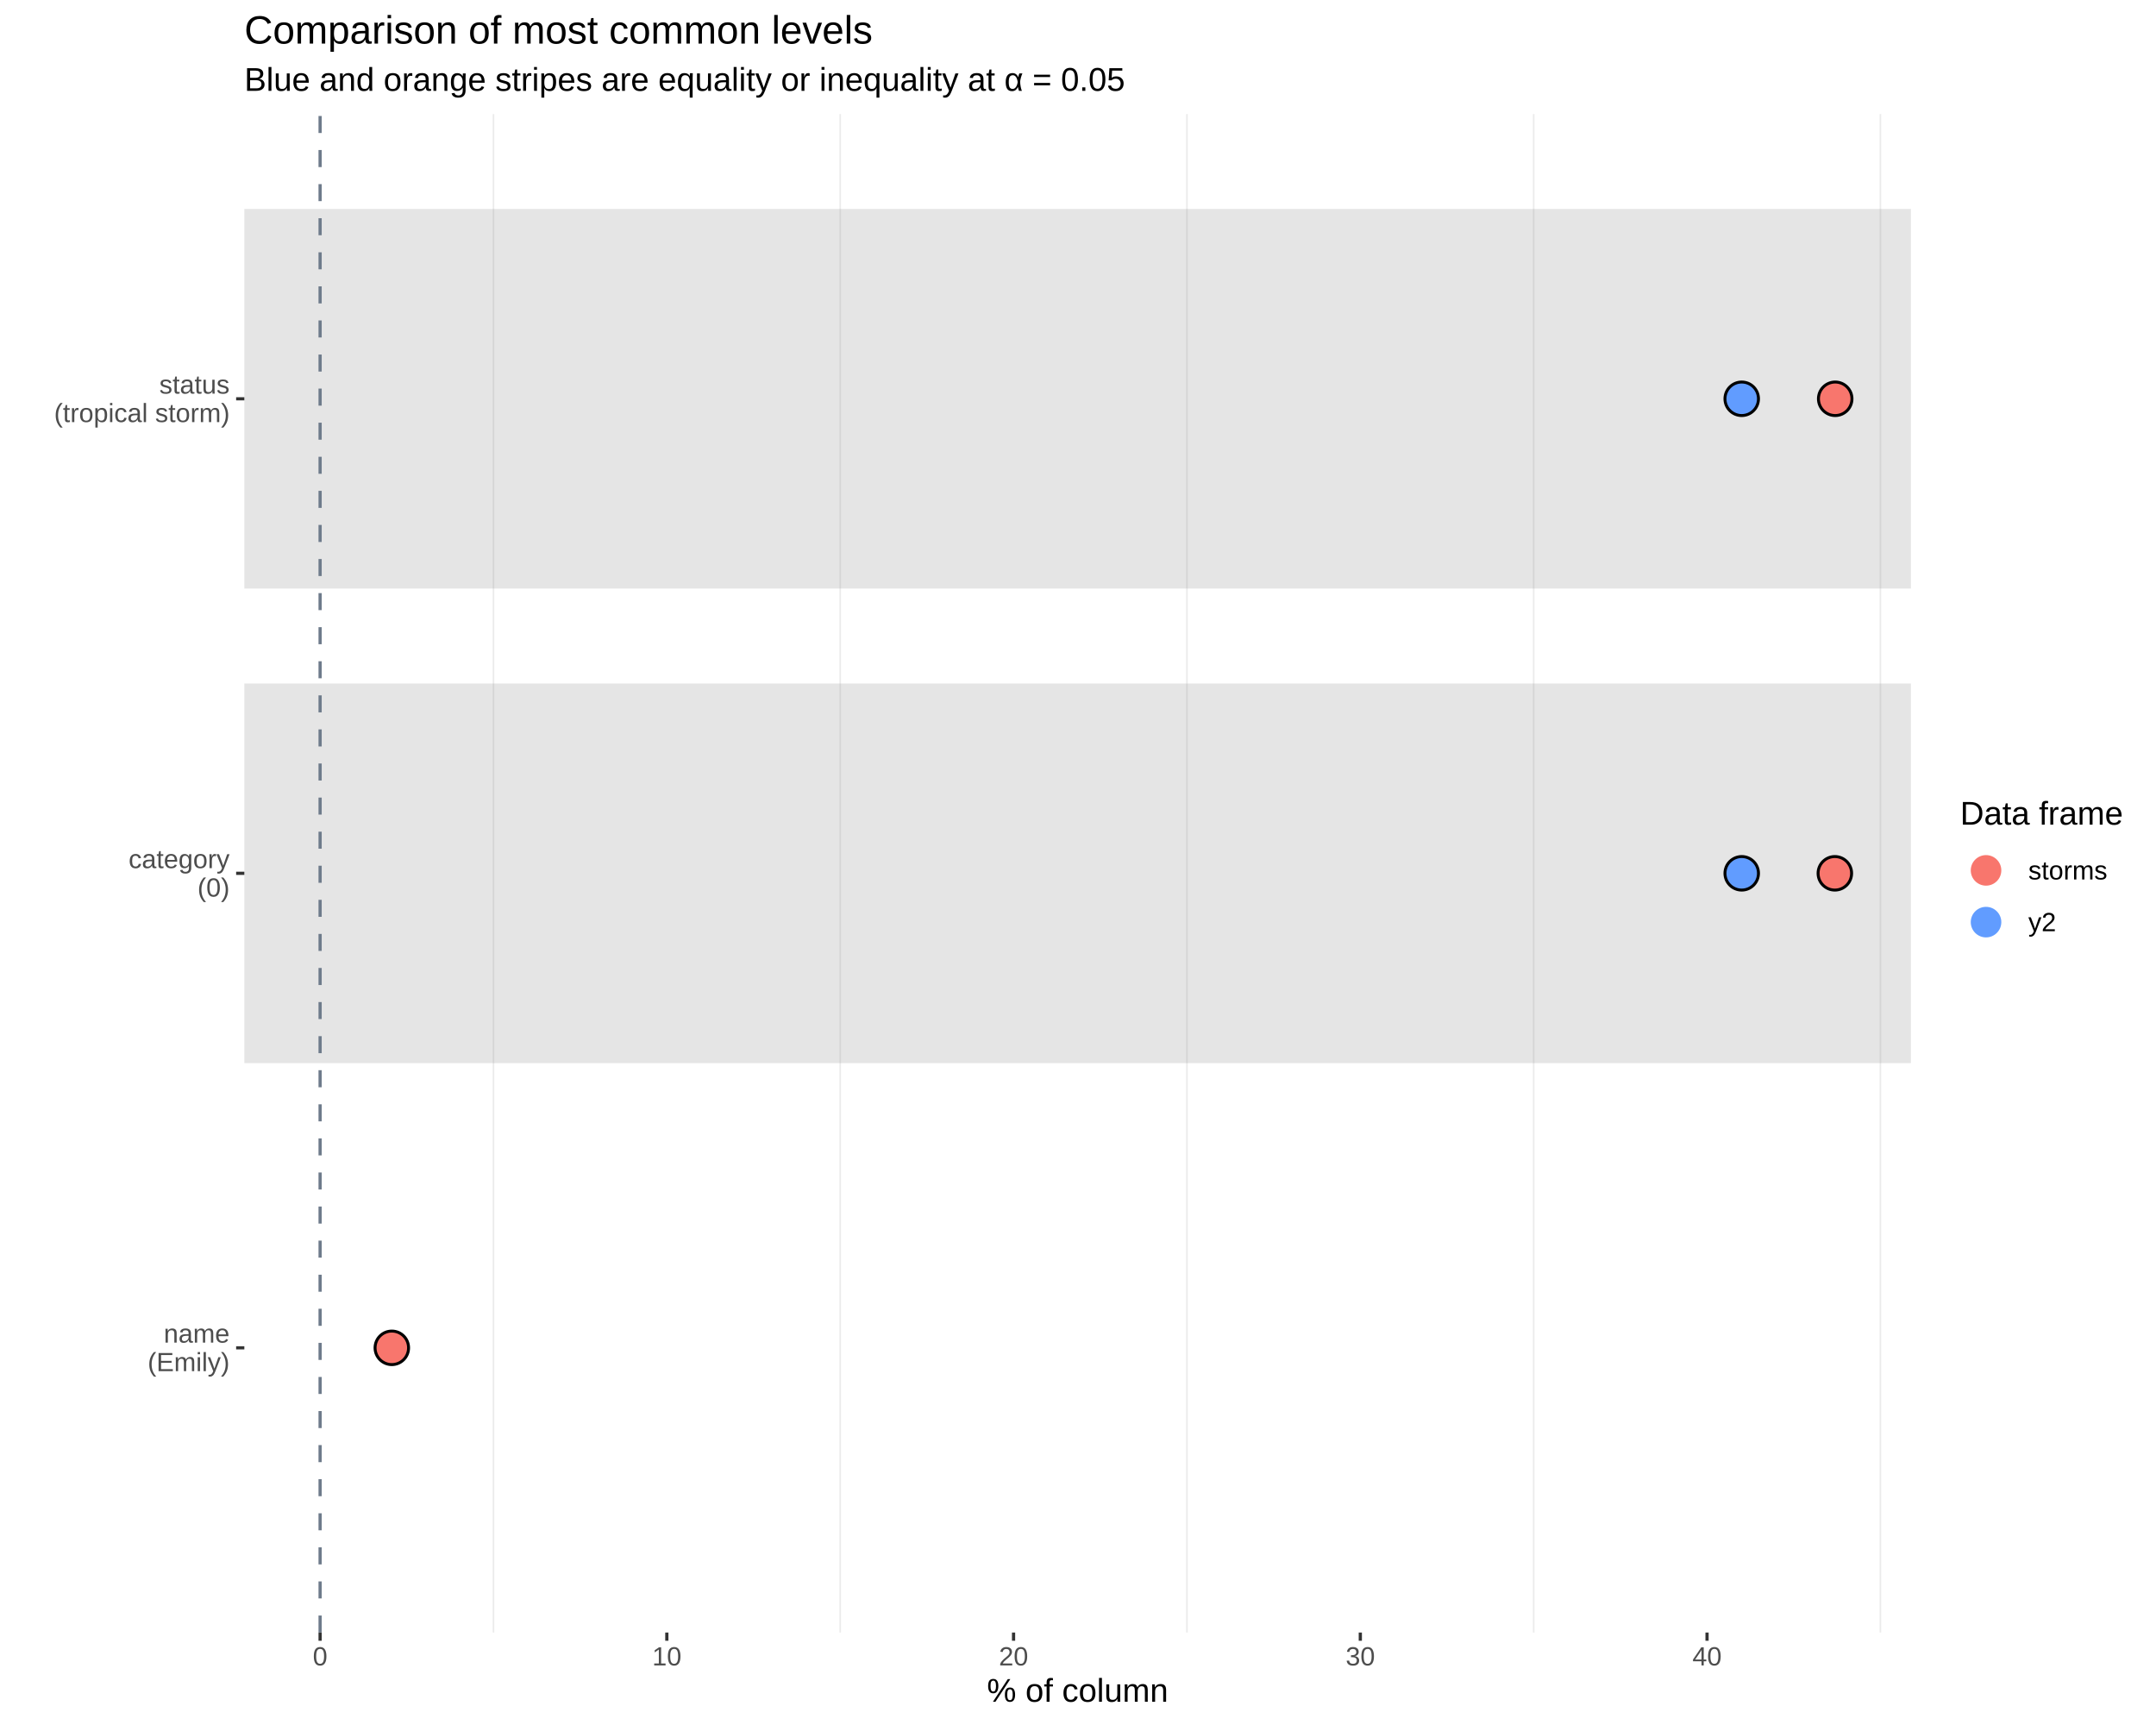
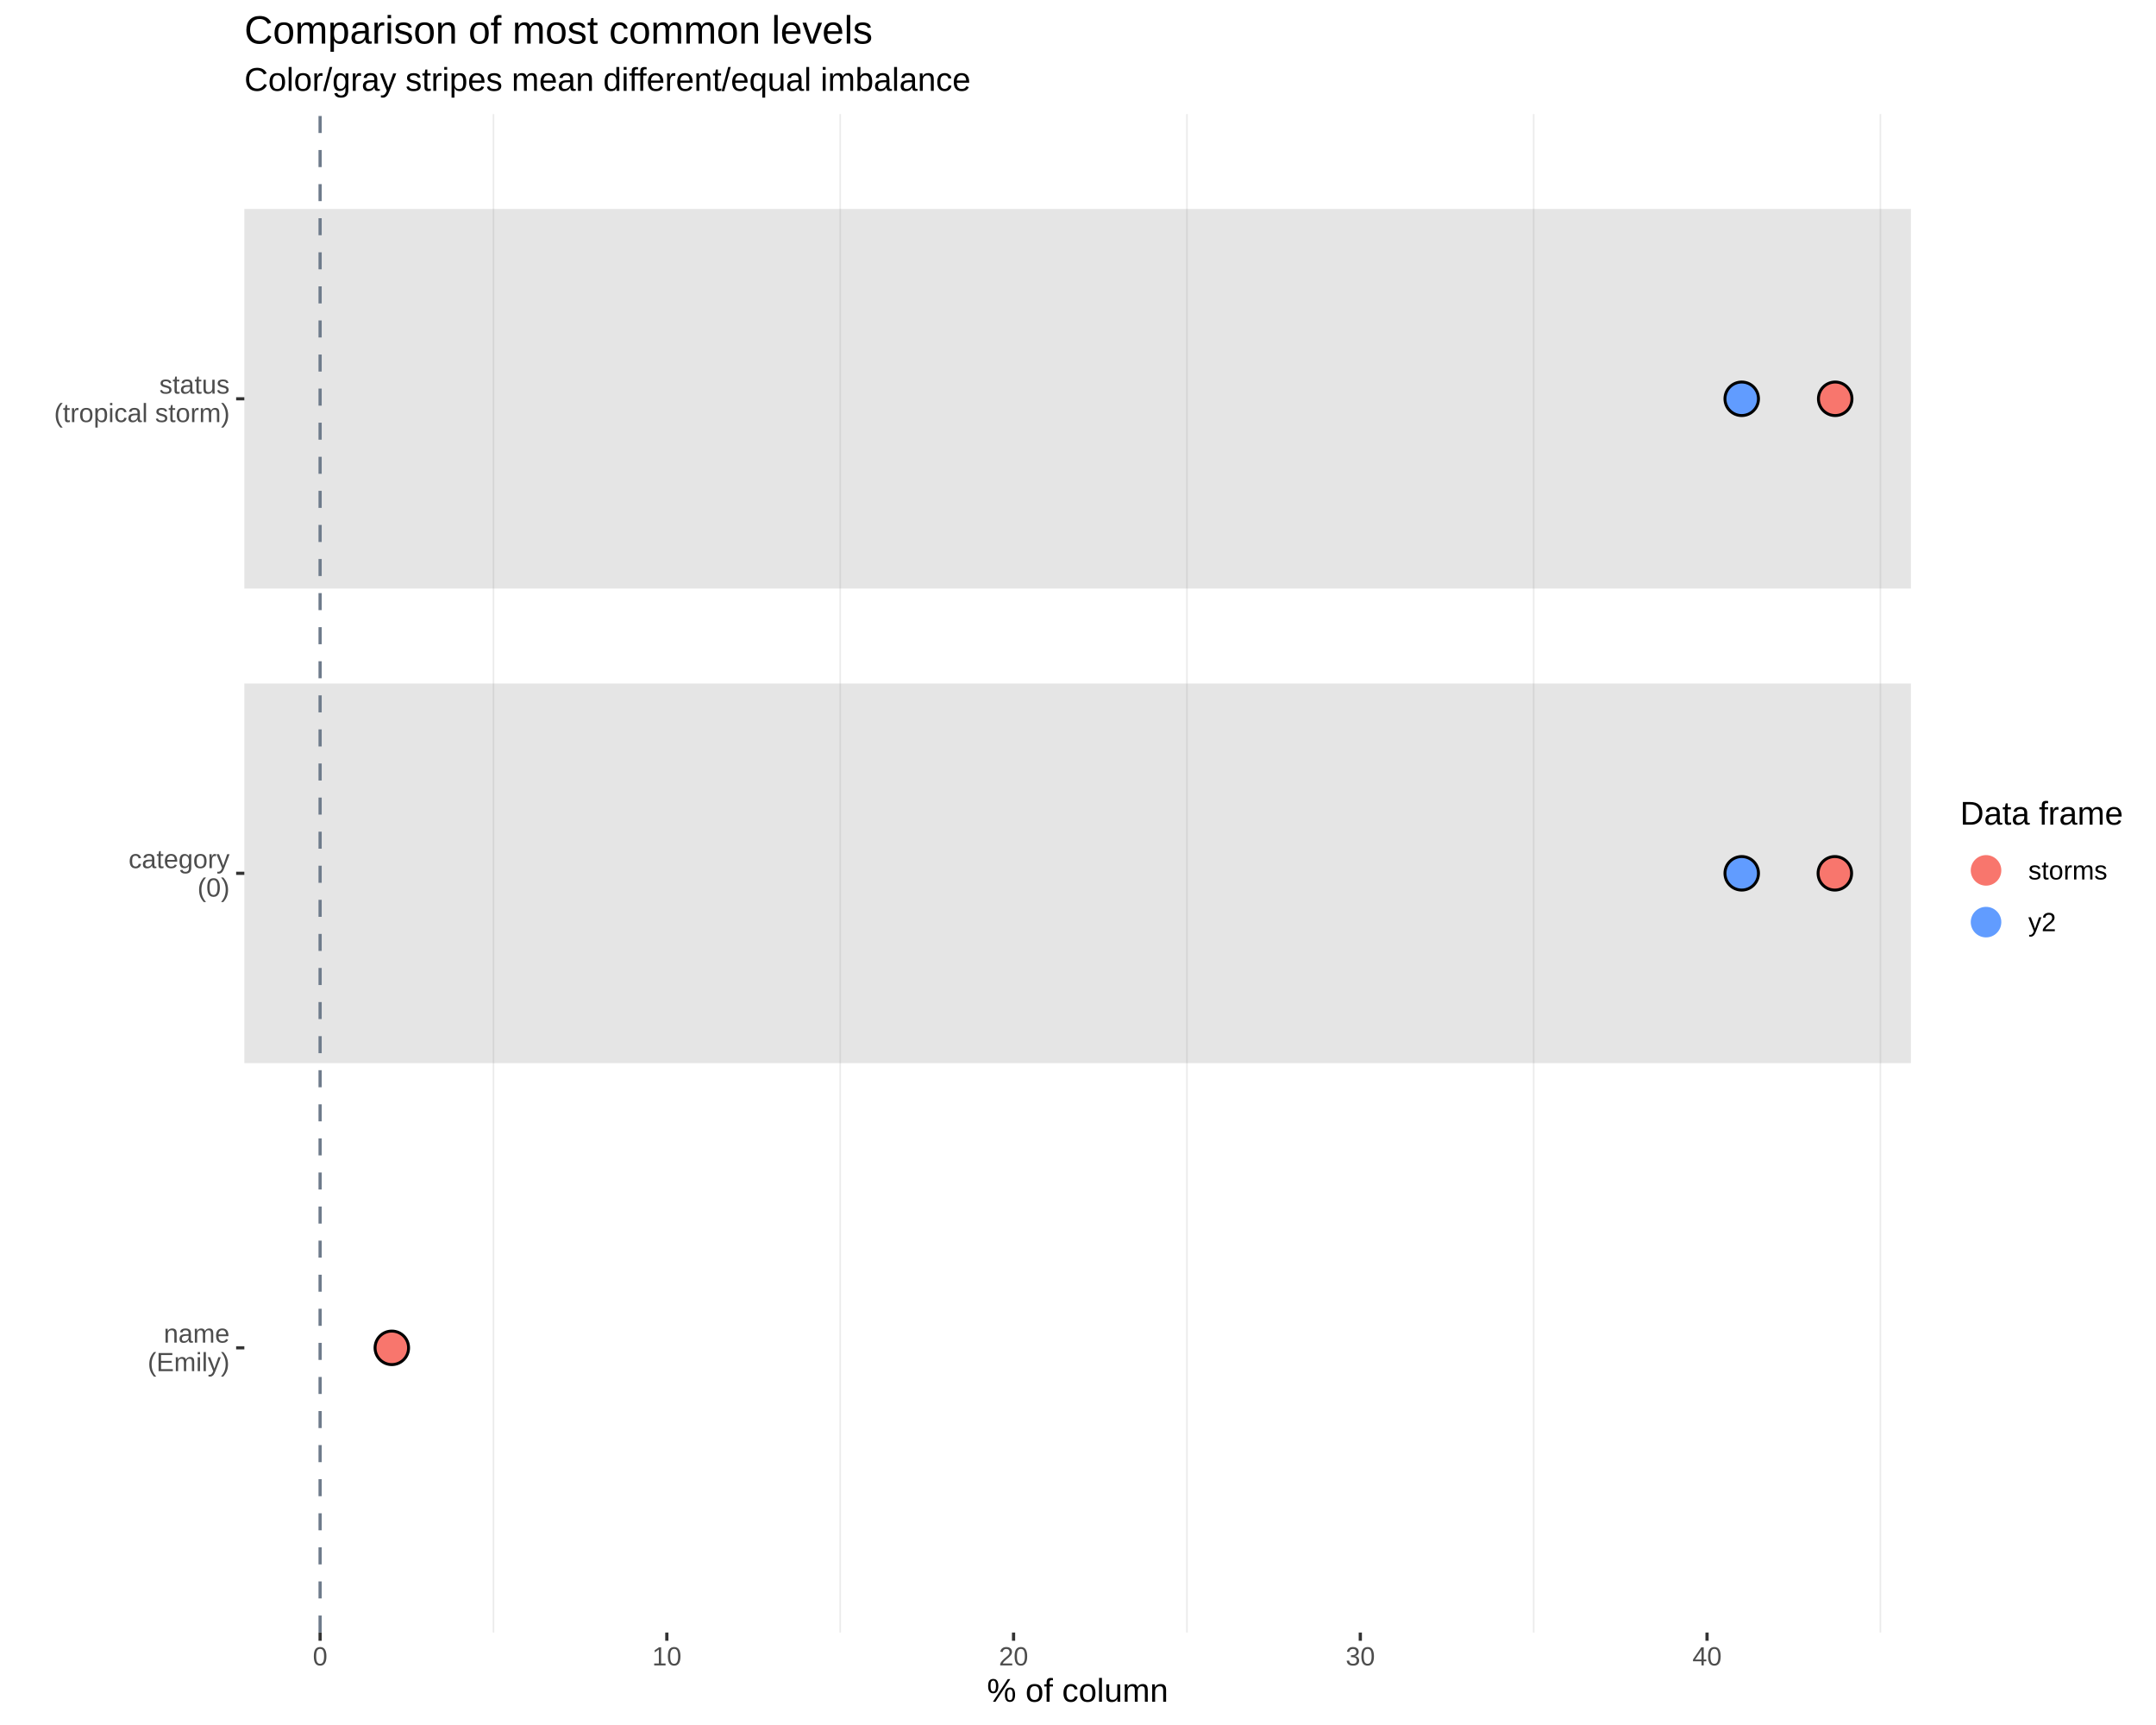
<svg xmlns="http://www.w3.org/2000/svg" viewBox="0 0 720.00 576.00">
  <defs>
    <style type="text/css">
    line, polyline, polygon, path, rect, circle {
      fill: none;
      stroke: #000000;
      stroke-linecap: round;
      stroke-linejoin: round;
      stroke-miterlimit: 10.00;
    }
  </style>
  </defs>
  <rect width="100%" height="100%" style="stroke: none; fill: #FFFFFF;" />
  <rect x="0.00" y="0.00" width="720.00" height="576.00" style="stroke-width: 1.07; stroke: #FFFFFF; fill: #FFFFFF;" />
  <defs>
    <clipPath id="cpODEuNjB8NjM4LjE3fDU0NS4xM3wzOC4wOQ==">
      <rect x="81.60" y="38.09" width="556.56" height="507.04" />
    </clipPath>
  </defs>
  <rect x="81.60" y="38.09" width="556.56" height="507.04" style="stroke-width: 1.07; stroke: none; fill: #FFFFFF;" clip-path="url(#cpODEuNjB8NjM4LjE3fDU0NS4xM3wzOC4wOQ==)" />
  <polyline points="164.80,545.13 164.80,38.09 " style="stroke-width: 0.53; stroke: #EBEBEB; stroke-linecap: butt;" clip-path="url(#cpODEuNjB8NjM4LjE3fDU0NS4xM3wzOC4wOQ==)" />
  <polyline points="280.59,545.13 280.59,38.09 " style="stroke-width: 0.53; stroke: #EBEBEB; stroke-linecap: butt;" clip-path="url(#cpODEuNjB8NjM4LjE3fDU0NS4xM3wzOC4wOQ==)" />
  <polyline points="396.38,545.13 396.38,38.09 " style="stroke-width: 0.53; stroke: #EBEBEB; stroke-linecap: butt;" clip-path="url(#cpODEuNjB8NjM4LjE3fDU0NS4xM3wzOC4wOQ==)" />
  <polyline points="512.17,545.13 512.17,38.09 " style="stroke-width: 0.53; stroke: #EBEBEB; stroke-linecap: butt;" clip-path="url(#cpODEuNjB8NjM4LjE3fDU0NS4xM3wzOC4wOQ==)" />
  <polyline points="627.96,545.13 627.96,38.09 " style="stroke-width: 0.53; stroke: #EBEBEB; stroke-linecap: butt;" clip-path="url(#cpODEuNjB8NjM4LjE3fDU0NS4xM3wzOC4wOQ==)" />
  <rect x="-1051.01" y="386.68" width="3473.74" height="126.76" style="stroke-width: 1.07; stroke: none; stroke-linecap: square; stroke-linejoin: miter;" clip-path="url(#cpODEuNjB8NjM4LjE3fDU0NS4xM3wzOC4wOQ==)" />
  <rect x="-1051.01" y="228.23" width="3473.74" height="126.76" style="stroke-width: 1.07; stroke: none; stroke-linecap: square; stroke-linejoin: miter; fill: #7F7F7F; fill-opacity: 0.20;" clip-path="url(#cpODEuNjB8NjM4LjE3fDU0NS4xM3wzOC4wOQ==)" />
  <rect x="-1051.01" y="69.78" width="3473.74" height="126.76" style="stroke-width: 1.07; stroke: none; stroke-linecap: square; stroke-linejoin: miter; fill: #7F7F7F; fill-opacity: 0.20;" clip-path="url(#cpODEuNjB8NjM4LjE3fDU0NS4xM3wzOC4wOQ==)" />
  <rect x="-1051.01" y="-88.66" width="3473.74" height="126.76" style="stroke-width: 1.07; stroke: none; stroke-linecap: square; stroke-linejoin: miter;" clip-path="url(#cpODEuNjB8NjM4LjE3fDU0NS4xM3wzOC4wOQ==)" />
  <line x1="106.90" y1="545.13" x2="106.90" y2="38.09" style="stroke-width: 1.07; stroke: #6E7B8B; stroke-dasharray: 5.69,5.69; stroke-linecap: butt;" clip-path="url(#cpODEuNjB8NjM4LjE3fDU0NS4xM3wzOC4wOQ==)" />
-   <circle cx="581.65" cy="291.61" r="4.30pt" style="stroke-width: 0.71; fill: #000000;" clip-path="url(#cpODEuNjB8NjM4LjE3fDU0NS4xM3wzOC4wOQ==)" />
-   <circle cx="581.65" cy="133.16" r="4.30pt" style="stroke-width: 0.71; fill: #000000;" clip-path="url(#cpODEuNjB8NjM4LjE3fDU0NS4xM3wzOC4wOQ==)" />
  <circle cx="130.85" cy="450.06" r="4.30pt" style="stroke-width: 0.71; fill: #000000;" clip-path="url(#cpODEuNjB8NjM4LjE3fDU0NS4xM3wzOC4wOQ==)" />
  <circle cx="612.75" cy="291.61" r="4.30pt" style="stroke-width: 0.71; fill: #000000;" clip-path="url(#cpODEuNjB8NjM4LjE3fDU0NS4xM3wzOC4wOQ==)" />
  <circle cx="612.87" cy="133.16" r="4.30pt" style="stroke-width: 0.71; fill: #000000;" clip-path="url(#cpODEuNjB8NjM4LjE3fDU0NS4xM3wzOC4wOQ==)" />
-   <circle cx="581.65" cy="291.61" r="3.56pt" style="stroke-width: 0.71; stroke: #619CFF; fill: #619CFF;" clip-path="url(#cpODEuNjB8NjM4LjE3fDU0NS4xM3wzOC4wOQ==)" />
-   <circle cx="581.65" cy="133.16" r="3.56pt" style="stroke-width: 0.71; stroke: #619CFF; fill: #619CFF;" clip-path="url(#cpODEuNjB8NjM4LjE3fDU0NS4xM3wzOC4wOQ==)" />
+   <circle cx="581.65" cy="291.61" r="4.30pt" style="stroke-width: 0.71; fill: #000000;" clip-path="url(#cpODEuNjB8NjM4LjE3fDU0NS4xM3wzOC4wOQ==)" />
+   <circle cx="581.65" cy="133.16" r="4.30pt" style="stroke-width: 0.71; fill: #000000;" clip-path="url(#cpODEuNjB8NjM4LjE3fDU0NS4xM3wzOC4wOQ==)" />
  <circle cx="130.85" cy="450.06" r="3.56pt" style="stroke-width: 0.71; stroke: #F8766D; fill: #F8766D;" clip-path="url(#cpODEuNjB8NjM4LjE3fDU0NS4xM3wzOC4wOQ==)" />
  <circle cx="612.75" cy="291.61" r="3.56pt" style="stroke-width: 0.71; stroke: #F8766D; fill: #F8766D;" clip-path="url(#cpODEuNjB8NjM4LjE3fDU0NS4xM3wzOC4wOQ==)" />
  <circle cx="612.87" cy="133.16" r="3.56pt" style="stroke-width: 0.71; stroke: #F8766D; fill: #F8766D;" clip-path="url(#cpODEuNjB8NjM4LjE3fDU0NS4xM3wzOC4wOQ==)" />
+   <circle cx="581.65" cy="291.61" r="3.56pt" style="stroke-width: 0.71; stroke: #619CFF; fill: #619CFF;" clip-path="url(#cpODEuNjB8NjM4LjE3fDU0NS4xM3wzOC4wOQ==)" />
+   <circle cx="581.65" cy="133.16" r="3.56pt" style="stroke-width: 0.71; stroke: #619CFF; fill: #619CFF;" clip-path="url(#cpODEuNjB8NjM4LjE3fDU0NS4xM3wzOC4wOQ==)" />
  <defs>
    <clipPath id="cpMC4wMHw3MjAuMDB8NTc2LjAwfDAuMDA=">
      <rect x="0.00" y="0.00" width="720.00" height="576.00" />
    </clipPath>
  </defs>
  <g clip-path="url(#cpMC4wMHw3MjAuMDB8NTc2LjAwfDAuMDA=)">
    <text x="54.67" y="448.33" style="font-size: 8.80px; fill: #4D4D4D; font-family: Liberation Sans;" textLength="22.00px" lengthAdjust="spacingAndGlyphs">name</text>
  </g>
  <g clip-path="url(#cpMC4wMHw3MjAuMDB8NTc2LjAwfDAuMDA=)">
    <text x="49.31" y="457.84" style="font-size: 8.80px; fill: #4D4D4D; font-family: Liberation Sans;" textLength="27.36px" lengthAdjust="spacingAndGlyphs">(Emily)</text>
  </g>
  <g clip-path="url(#cpMC4wMHw3MjAuMDB8NTc2LjAwfDAuMDA=)">
    <text x="42.94" y="289.88" style="font-size: 8.80px; fill: #4D4D4D; font-family: Liberation Sans;" textLength="33.73px" lengthAdjust="spacingAndGlyphs">category</text>
  </g>
  <g clip-path="url(#cpMC4wMHw3MjAuMDB8NTc2LjAwfDAuMDA=)">
    <text x="65.94" y="299.39" style="font-size: 8.80px; fill: #4D4D4D; font-family: Liberation Sans;" textLength="10.73px" lengthAdjust="spacingAndGlyphs">(0)</text>
  </g>
  <g clip-path="url(#cpMC4wMHw3MjAuMDB8NTc2LjAwfDAuMDA=)">
    <text x="53.20" y="131.44" style="font-size: 8.80px; fill: #4D4D4D; font-family: Liberation Sans;" textLength="23.47px" lengthAdjust="spacingAndGlyphs">status</text>
  </g>
  <g clip-path="url(#cpMC4wMHw3MjAuMDB8NTc2LjAwfDAuMDA=)">
    <text x="18.06" y="140.94" style="font-size: 8.80px; fill: #4D4D4D; font-family: Liberation Sans;" textLength="58.61px" lengthAdjust="spacingAndGlyphs">(tropical storm)</text>
  </g>
  <polyline points="78.86,450.06 81.60,450.06 " style="stroke-width: 1.07; stroke: #333333; stroke-linecap: butt;" clip-path="url(#cpMC4wMHw3MjAuMDB8NTc2LjAwfDAuMDA=)" />
  <polyline points="78.86,291.61 81.60,291.61 " style="stroke-width: 1.07; stroke: #333333; stroke-linecap: butt;" clip-path="url(#cpMC4wMHw3MjAuMDB8NTc2LjAwfDAuMDA=)" />
  <polyline points="78.86,133.16 81.60,133.16 " style="stroke-width: 1.07; stroke: #333333; stroke-linecap: butt;" clip-path="url(#cpMC4wMHw3MjAuMDB8NTc2LjAwfDAuMDA=)" />
  <polyline points="106.90,547.87 106.90,545.13 " style="stroke-width: 1.07; stroke: #333333; stroke-linecap: butt;" clip-path="url(#cpMC4wMHw3MjAuMDB8NTc2LjAwfDAuMDA=)" />
  <polyline points="222.69,547.87 222.69,545.13 " style="stroke-width: 1.07; stroke: #333333; stroke-linecap: butt;" clip-path="url(#cpMC4wMHw3MjAuMDB8NTc2LjAwfDAuMDA=)" />
  <polyline points="338.48,547.87 338.48,545.13 " style="stroke-width: 1.07; stroke: #333333; stroke-linecap: butt;" clip-path="url(#cpMC4wMHw3MjAuMDB8NTc2LjAwfDAuMDA=)" />
  <polyline points="454.28,547.87 454.28,545.13 " style="stroke-width: 1.07; stroke: #333333; stroke-linecap: butt;" clip-path="url(#cpMC4wMHw3MjAuMDB8NTc2LjAwfDAuMDA=)" />
  <polyline points="570.07,547.87 570.07,545.13 " style="stroke-width: 1.07; stroke: #333333; stroke-linecap: butt;" clip-path="url(#cpMC4wMHw3MjAuMDB8NTc2LjAwfDAuMDA=)" />
  <g clip-path="url(#cpMC4wMHw3MjAuMDB8NTc2LjAwfDAuMDA=)">
    <text x="104.46" y="556.11" style="font-size: 8.80px; fill: #4D4D4D; font-family: Liberation Sans;" textLength="4.89px" lengthAdjust="spacingAndGlyphs">0</text>
  </g>
  <g clip-path="url(#cpMC4wMHw3MjAuMDB8NTc2LjAwfDAuMDA=)">
    <text x="217.80" y="556.11" style="font-size: 8.80px; fill: #4D4D4D; font-family: Liberation Sans;" textLength="9.78px" lengthAdjust="spacingAndGlyphs">10</text>
  </g>
  <g clip-path="url(#cpMC4wMHw3MjAuMDB8NTc2LjAwfDAuMDA=)">
    <text x="333.59" y="556.11" style="font-size: 8.80px; fill: #4D4D4D; font-family: Liberation Sans;" textLength="9.78px" lengthAdjust="spacingAndGlyphs">20</text>
  </g>
  <g clip-path="url(#cpMC4wMHw3MjAuMDB8NTc2LjAwfDAuMDA=)">
    <text x="449.39" y="556.11" style="font-size: 8.80px; fill: #4D4D4D; font-family: Liberation Sans;" textLength="9.78px" lengthAdjust="spacingAndGlyphs">30</text>
  </g>
  <g clip-path="url(#cpMC4wMHw3MjAuMDB8NTc2LjAwfDAuMDA=)">
    <text x="565.18" y="556.11" style="font-size: 8.80px; fill: #4D4D4D; font-family: Liberation Sans;" textLength="9.78px" lengthAdjust="spacingAndGlyphs">40</text>
  </g>
  <g clip-path="url(#cpMC4wMHw3MjAuMDB8NTc2LjAwfDAuMDA=)">
    <text x="329.60" y="568.24" style="font-size: 11.00px; font-family: Liberation Sans;" textLength="60.56px" lengthAdjust="spacingAndGlyphs">% of column</text>
  </g>
  <rect x="649.12" y="261.19" width="65.40" height="60.84" style="stroke-width: 1.07; stroke: none; fill: #FFFFFF;" clip-path="url(#cpMC4wMHw3MjAuMDB8NTc2LjAwfDAuMDA=)" />
  <g clip-path="url(#cpMC4wMHw3MjAuMDB8NTc2LjAwfDAuMDA=)">
    <text x="654.60" y="275.37" style="font-size: 11.00px; font-family: Liberation Sans;" textLength="54.44px" lengthAdjust="spacingAndGlyphs">Data frame</text>
  </g>
  <rect x="654.60" y="281.99" width="17.28" height="17.28" style="stroke-width: 1.07; stroke: none; fill: #FFFFFF;" clip-path="url(#cpMC4wMHw3MjAuMDB8NTc2LjAwfDAuMDA=)" />
  <rect x="655.31" y="282.70" width="15.86" height="15.86" style="stroke-width: 1.07; stroke: none; stroke-linecap: square; stroke-linejoin: miter;" clip-path="url(#cpMC4wMHw3MjAuMDB8NTc2LjAwfDAuMDA=)" />
  <circle cx="663.24" cy="290.63" r="3.56pt" style="stroke-width: 0.71; stroke: #F8766D; fill: #F8766D;" clip-path="url(#cpMC4wMHw3MjAuMDB8NTc2LjAwfDAuMDA=)" />
  <rect x="654.60" y="299.27" width="17.28" height="17.28" style="stroke-width: 1.07; stroke: none; fill: #FFFFFF;" clip-path="url(#cpMC4wMHw3MjAuMDB8NTc2LjAwfDAuMDA=)" />
  <rect x="655.31" y="299.98" width="15.86" height="15.86" style="stroke-width: 1.07; stroke: none; stroke-linecap: square; stroke-linejoin: miter;" clip-path="url(#cpMC4wMHw3MjAuMDB8NTc2LjAwfDAuMDA=)" />
  <circle cx="663.24" cy="307.91" r="3.56pt" style="stroke-width: 0.71; stroke: #619CFF; fill: #619CFF;" clip-path="url(#cpMC4wMHw3MjAuMDB8NTc2LjAwfDAuMDA=)" />
  <g clip-path="url(#cpMC4wMHw3MjAuMDB8NTc2LjAwfDAuMDA=)">
    <text x="677.36" y="293.66" style="font-size: 8.80px; font-family: Liberation Sans;" textLength="26.39px" lengthAdjust="spacingAndGlyphs">storms</text>
  </g>
  <g clip-path="url(#cpMC4wMHw3MjAuMDB8NTc2LjAwfDAuMDA=)">
    <text x="677.36" y="310.94" style="font-size: 8.80px; font-family: Liberation Sans;" textLength="9.30px" lengthAdjust="spacingAndGlyphs">y2</text>
  </g>
  <g clip-path="url(#cpMC4wMHw3MjAuMDB8NTc2LjAwfDAuMDA=)">
-     <text x="81.60" y="30.33" style="font-size: 11.00px; font-family: Liberation Sans;" textLength="294.31px" lengthAdjust="spacingAndGlyphs">Blue and orange stripes are equality or inequality at α = 0.05</text>
+     <text x="81.60" y="30.33" style="font-size: 11.00px; font-family: Liberation Sans;" textLength="242.67px" lengthAdjust="spacingAndGlyphs">Color/gray stripes mean different/equal imbalance</text>
  </g>
  <g clip-path="url(#cpMC4wMHw3MjAuMDB8NTc2LjAwfDAuMDA=)">
    <text x="81.60" y="14.56" style="font-size: 13.20px; font-family: Liberation Sans;" textLength="209.52px" lengthAdjust="spacingAndGlyphs">Comparison of most common levels</text>
  </g>
</svg>
